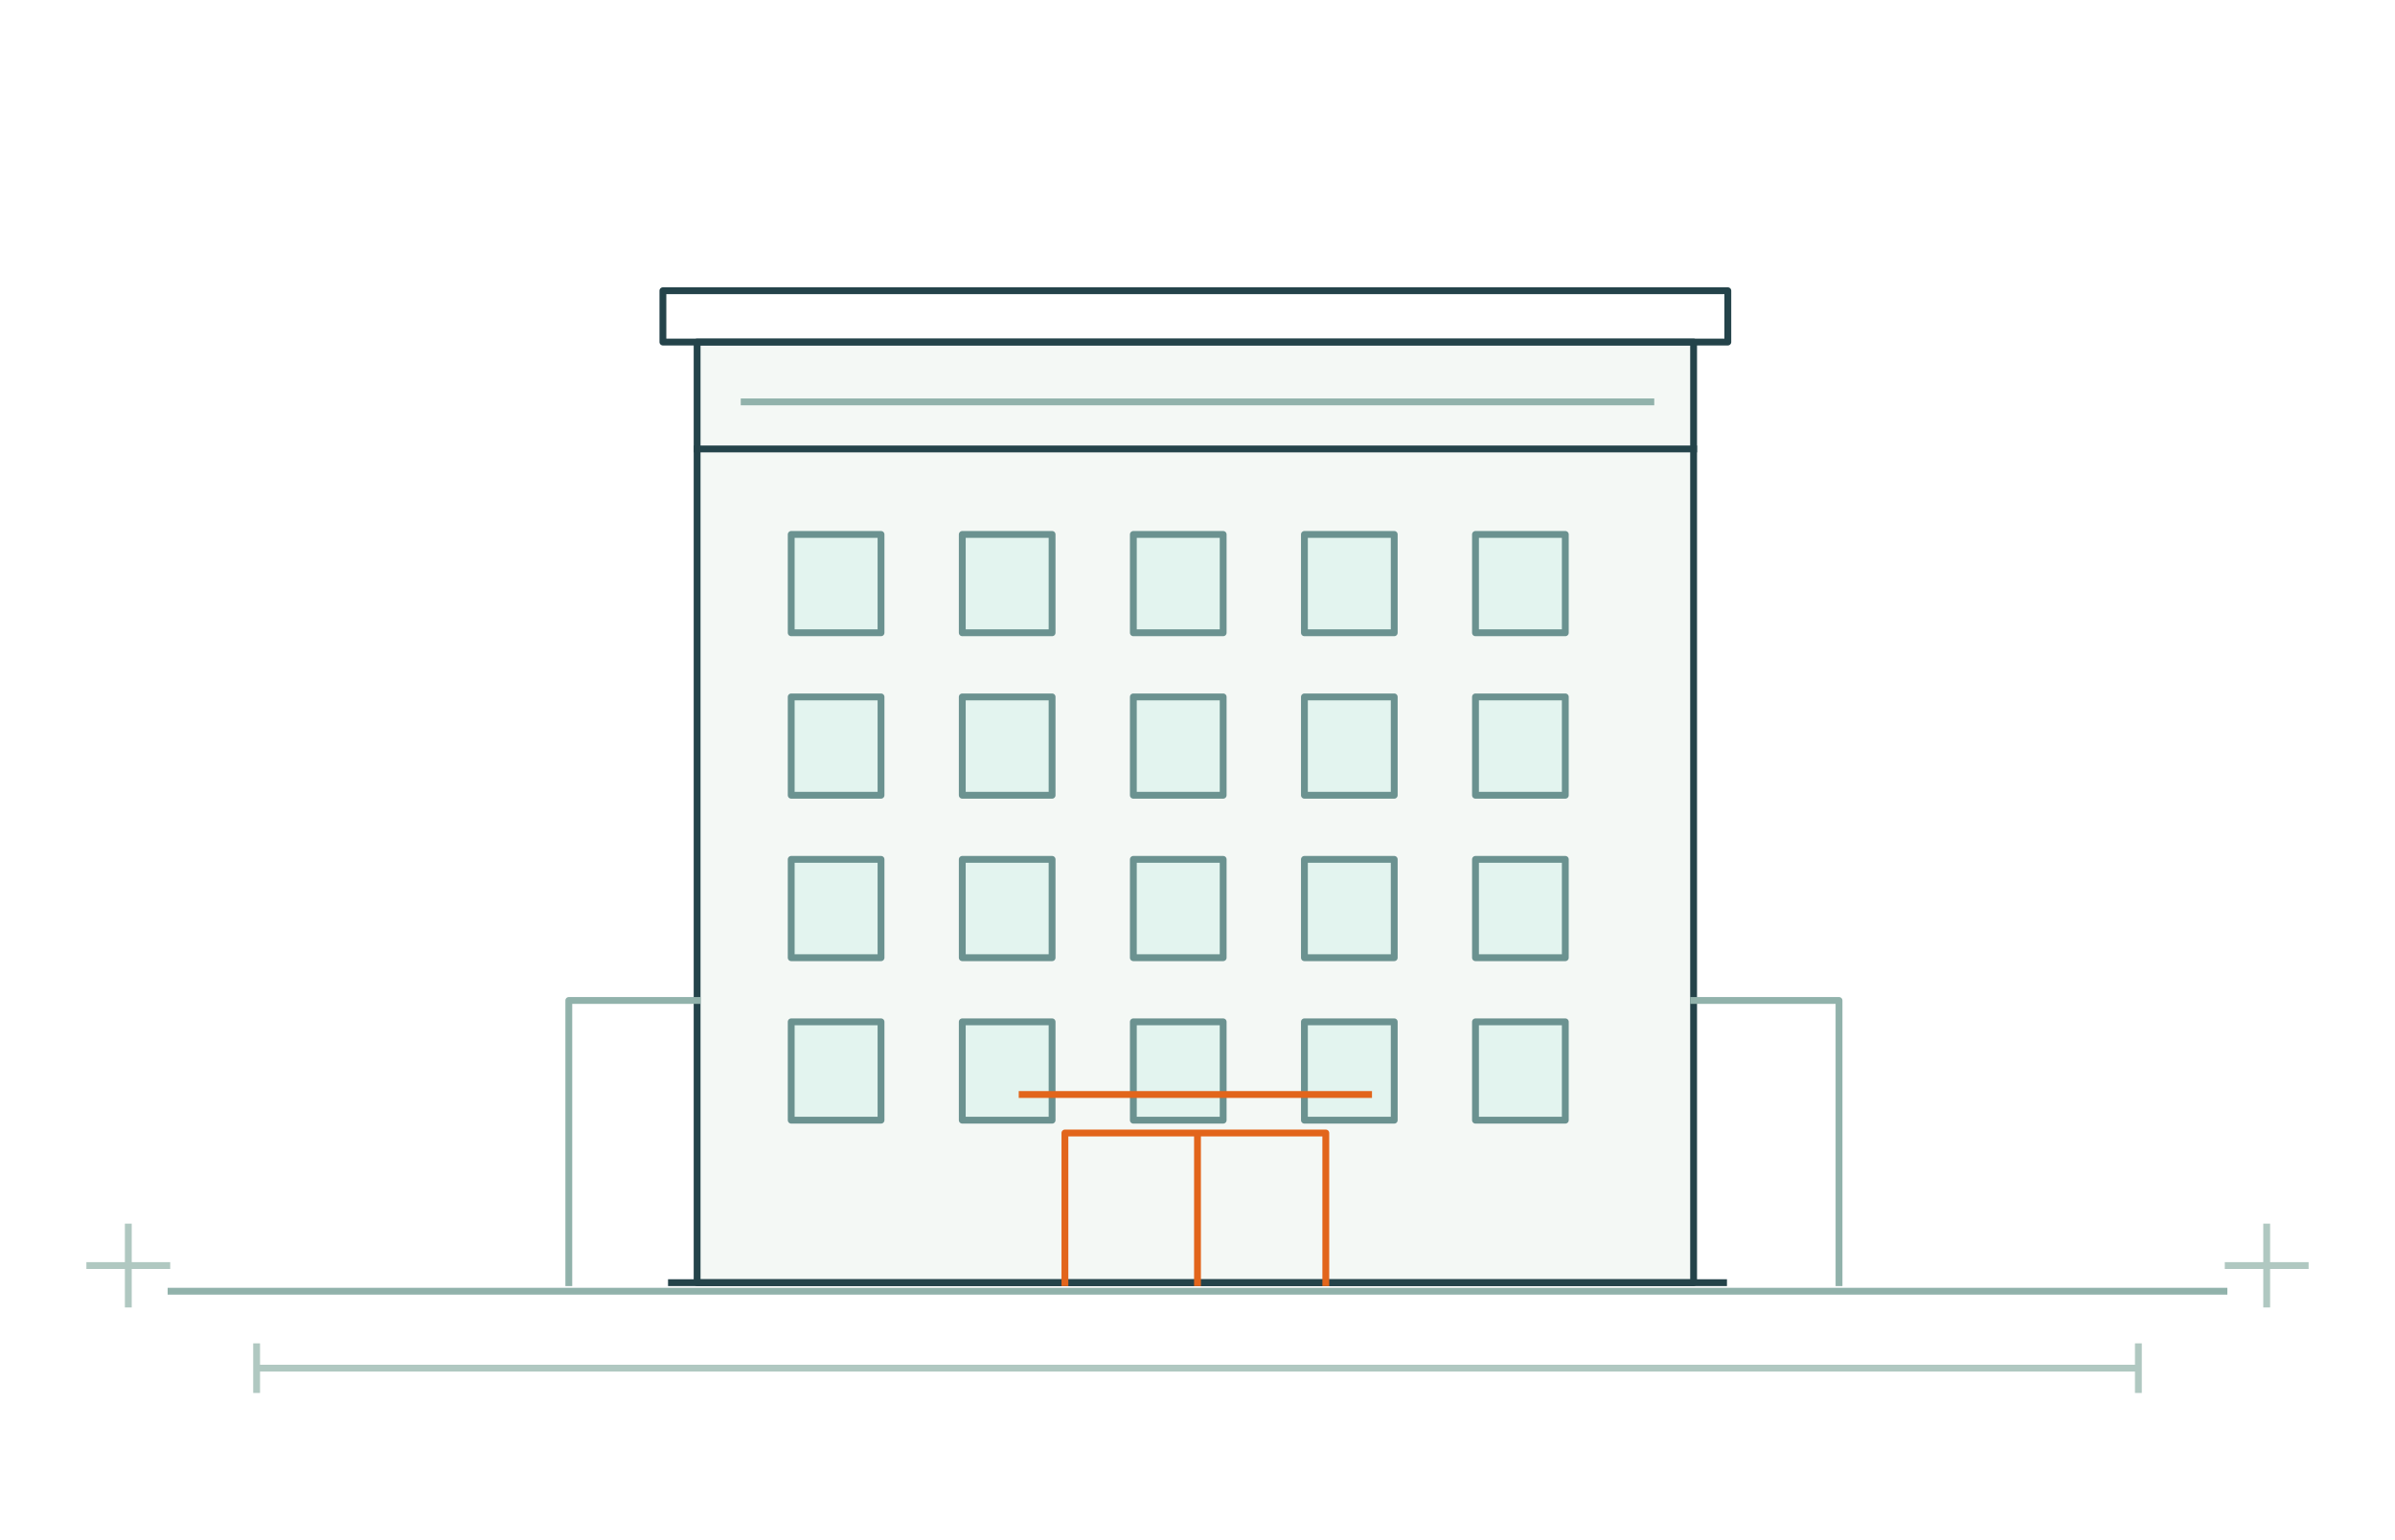
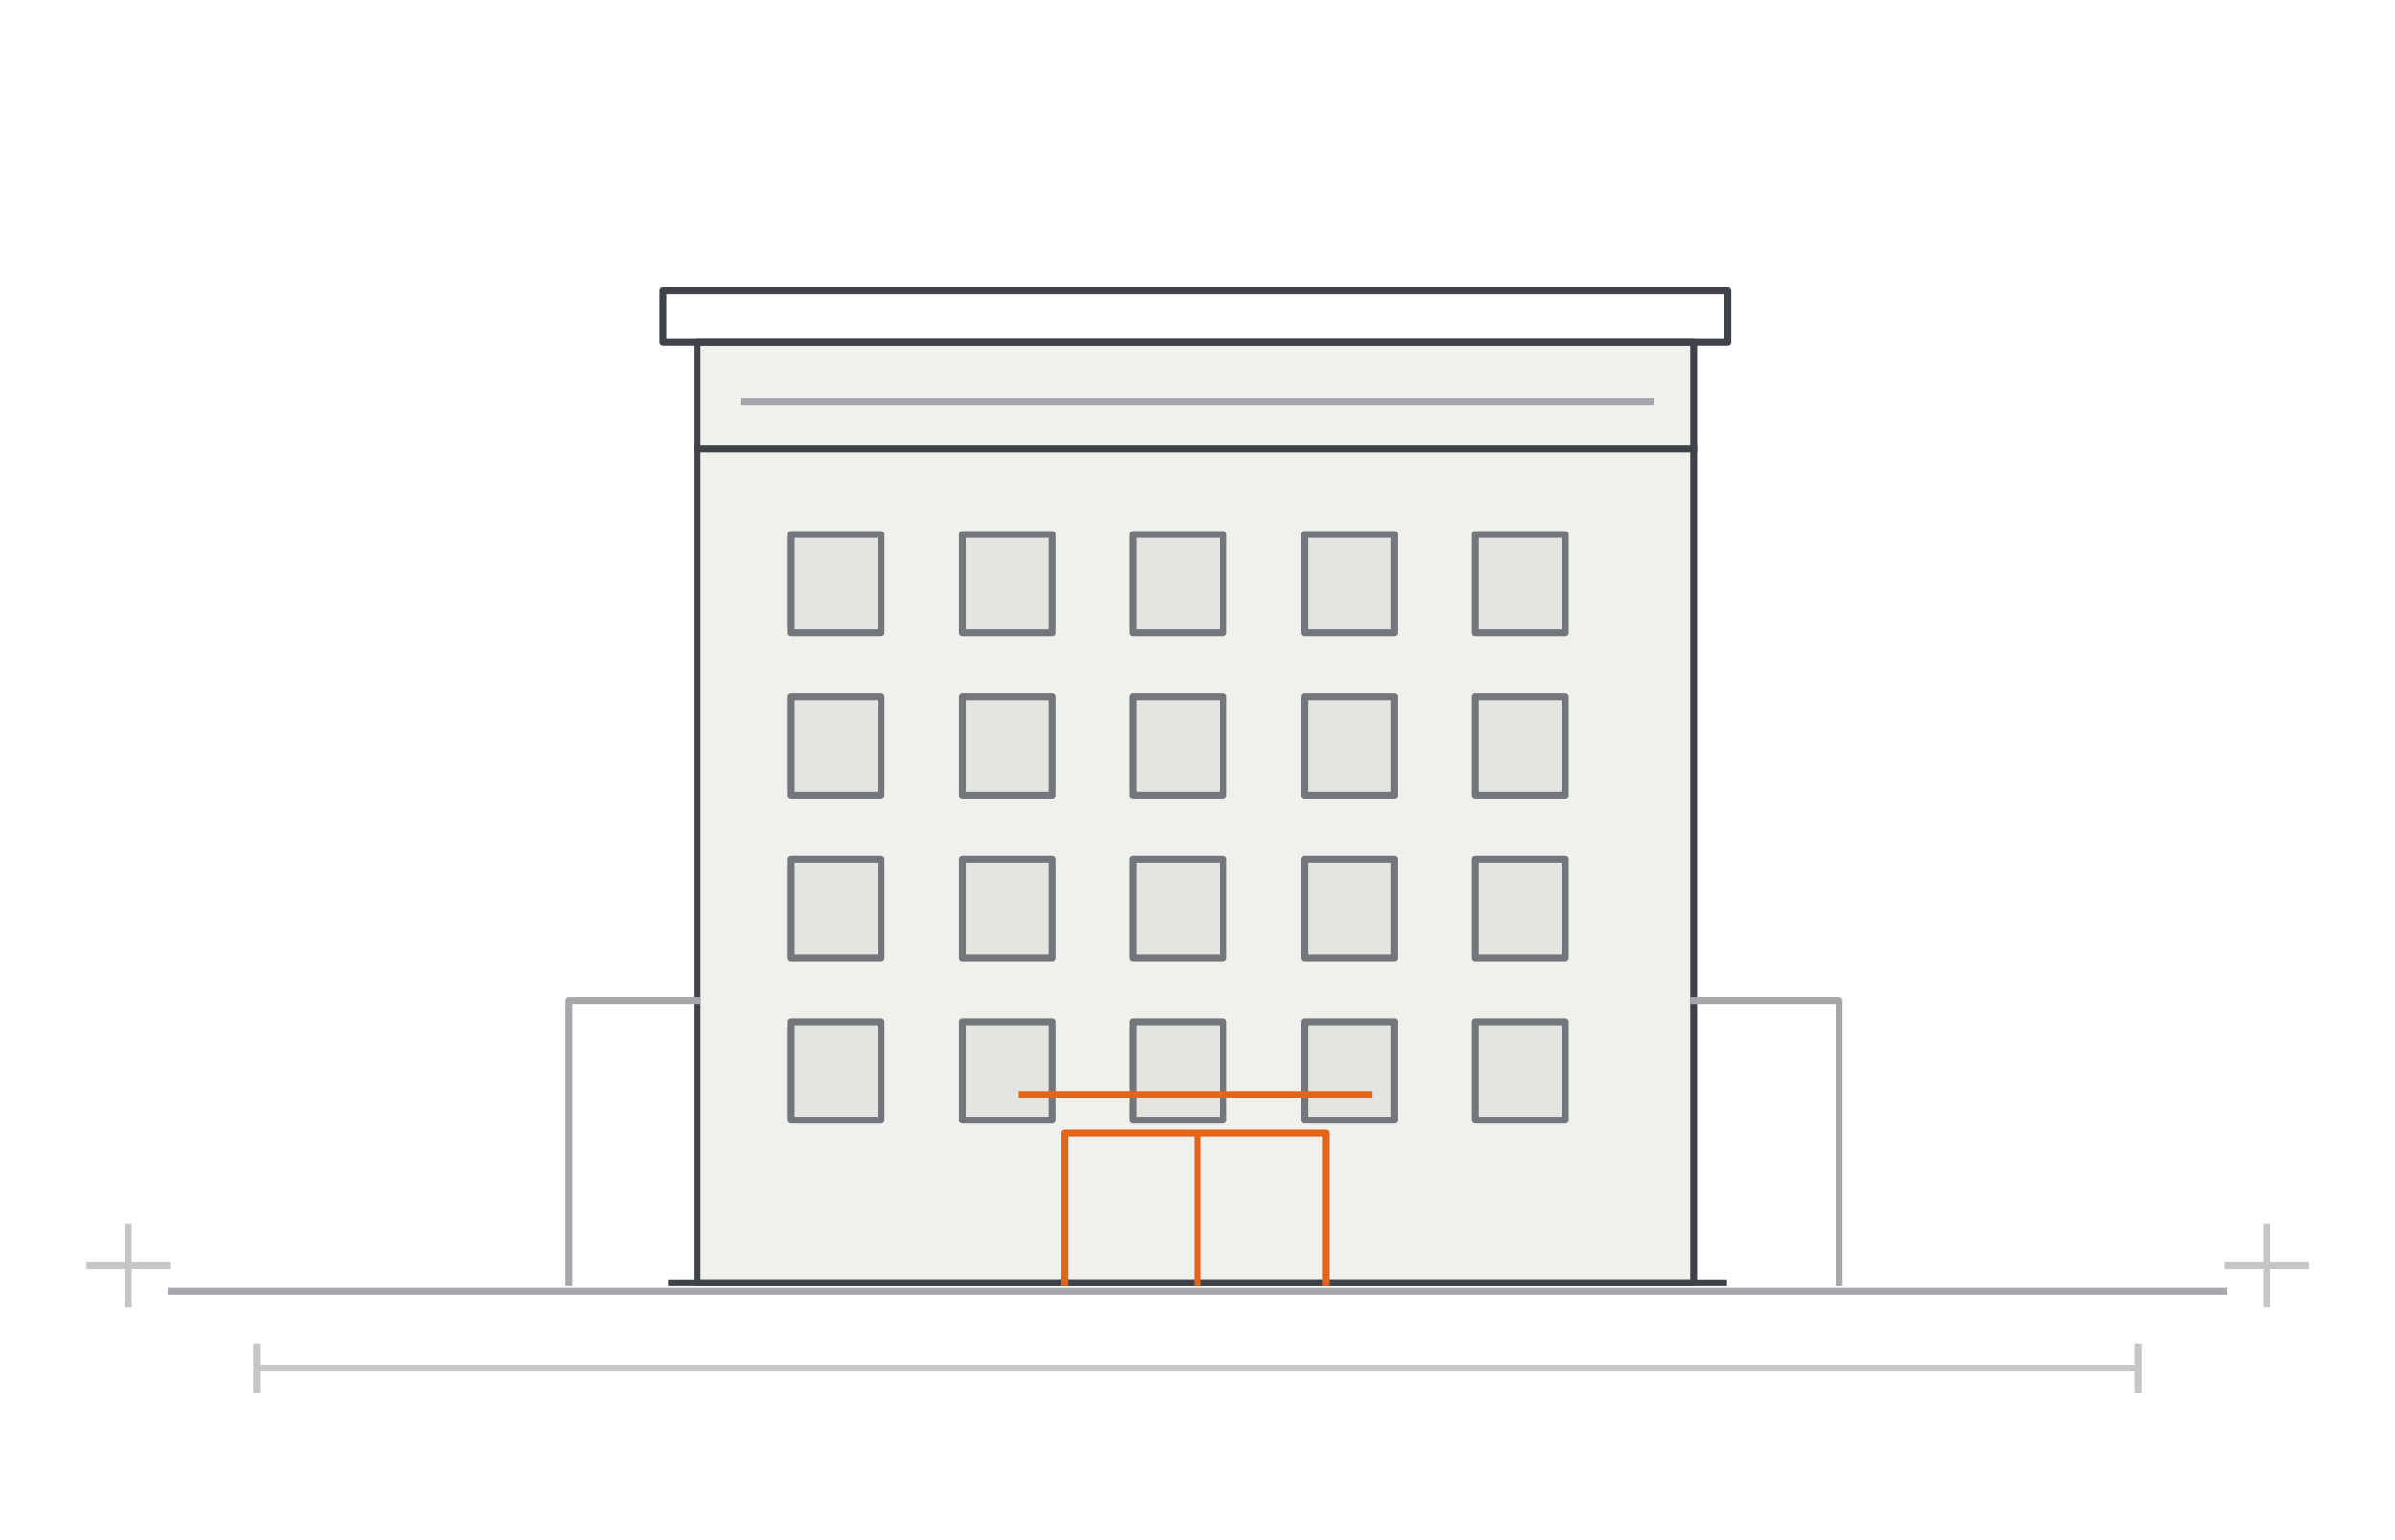
<svg xmlns="http://www.w3.org/2000/svg" width="560" height="360" viewBox="0 0 560 360">
-   <g fill="none" stroke="#24434a" stroke-width="1.6" stroke-linejoin="round" stroke-linecap="square">
-     <path d="M163 300V80H396V300Z" fill="#f4f8f5" />
+   <g fill="none" stroke="#3f4248" stroke-width="1.6" stroke-linejoin="round" stroke-linecap="square">
+     <path d="M163 300V80H396V300Z" fill="#f0f0ed" />
    <path d="M155 80H404V68H155ZM163 105H396M157 300H403" />
-     <rect x="185" y="125" width="21" height="23" fill="#e3f4ef" stroke="#6b9290" />
-     <rect x="225" y="125" width="21" height="23" fill="#e3f4ef" stroke="#6b9290" />
-     <rect x="265" y="125" width="21" height="23" fill="#e3f4ef" stroke="#6b9290" />
-     <rect x="305" y="125" width="21" height="23" fill="#e3f4ef" stroke="#6b9290" />
-     <rect x="345" y="125" width="21" height="23" fill="#e3f4ef" stroke="#6b9290" />
-     <rect x="185" y="163" width="21" height="23" fill="#e3f4ef" stroke="#6b9290" />
-     <rect x="225" y="163" width="21" height="23" fill="#e3f4ef" stroke="#6b9290" />
-     <rect x="265" y="163" width="21" height="23" fill="#e3f4ef" stroke="#6b9290" />
-     <rect x="305" y="163" width="21" height="23" fill="#e3f4ef" stroke="#6b9290" />
-     <rect x="345" y="163" width="21" height="23" fill="#e3f4ef" stroke="#6b9290" />
-     <rect x="185" y="201" width="21" height="23" fill="#e3f4ef" stroke="#6b9290" />
-     <rect x="225" y="201" width="21" height="23" fill="#e3f4ef" stroke="#6b9290" />
-     <rect x="265" y="201" width="21" height="23" fill="#e3f4ef" stroke="#6b9290" />
-     <rect x="305" y="201" width="21" height="23" fill="#e3f4ef" stroke="#6b9290" />
-     <rect x="345" y="201" width="21" height="23" fill="#e3f4ef" stroke="#6b9290" />
-     <rect x="185" y="239" width="21" height="23" fill="#e3f4ef" stroke="#6b9290" />
-     <rect x="225" y="239" width="21" height="23" fill="#e3f4ef" stroke="#6b9290" />
-     <rect x="265" y="239" width="21" height="23" fill="#e3f4ef" stroke="#6b9290" />
-     <rect x="305" y="239" width="21" height="23" fill="#e3f4ef" stroke="#6b9290" />
-     <rect x="345" y="239" width="21" height="23" fill="#e3f4ef" stroke="#6b9290" />
+     <rect x="185" y="125" width="21" height="23" fill="#e4e4e1" stroke="#73767b" />
+     <rect x="225" y="125" width="21" height="23" fill="#e4e4e1" stroke="#73767b" />
+     <rect x="265" y="125" width="21" height="23" fill="#e4e4e1" stroke="#73767b" />
+     <rect x="305" y="125" width="21" height="23" fill="#e4e4e1" stroke="#73767b" />
+     <rect x="345" y="125" width="21" height="23" fill="#e4e4e1" stroke="#73767b" />
+     <rect x="185" y="163" width="21" height="23" fill="#e4e4e1" stroke="#73767b" />
+     <rect x="225" y="163" width="21" height="23" fill="#e4e4e1" stroke="#73767b" />
+     <rect x="265" y="163" width="21" height="23" fill="#e4e4e1" stroke="#73767b" />
+     <rect x="305" y="163" width="21" height="23" fill="#e4e4e1" stroke="#73767b" />
+     <rect x="345" y="163" width="21" height="23" fill="#e4e4e1" stroke="#73767b" />
+     <rect x="185" y="201" width="21" height="23" fill="#e4e4e1" stroke="#73767b" />
+     <rect x="225" y="201" width="21" height="23" fill="#e4e4e1" stroke="#73767b" />
+     <rect x="265" y="201" width="21" height="23" fill="#e4e4e1" stroke="#73767b" />
+     <rect x="305" y="201" width="21" height="23" fill="#e4e4e1" stroke="#73767b" />
+     <rect x="345" y="201" width="21" height="23" fill="#e4e4e1" stroke="#73767b" />
+     <rect x="185" y="239" width="21" height="23" fill="#e4e4e1" stroke="#73767b" />
+     <rect x="225" y="239" width="21" height="23" fill="#e4e4e1" stroke="#73767b" />
+     <rect x="265" y="239" width="21" height="23" fill="#e4e4e1" stroke="#73767b" />
+     <rect x="305" y="239" width="21" height="23" fill="#e4e4e1" stroke="#73767b" />
+     <rect x="345" y="239" width="21" height="23" fill="#e4e4e1" stroke="#73767b" />
    <path d="M249 300V265H310V300M280 265V300M239 256H320" stroke="#e2651b" />
-     <path d="M133 300V234H163M396 234H430V300M174 94H386" stroke="#91b2ab" />
-     <path d="M40 302H520" stroke="#91b2ab" />
-     <path d="M60 315V325M500 315V325M60 320H500" stroke="#b0c8c1" />
-     <path d="M30 287V305M21 296H39M530 287V305M521 296H539" stroke="#b0c8c1" />
+     <path d="M133 300V234H163M396 234H430V300M174 94H386" stroke="#a5a7aa" />
+     <path d="M40 302H520" stroke="#a5a7aa" />
+     <path d="M60 315V325M500 315V325M60 320H500" stroke="#c5c7c4" />
+     <path d="M30 287V305M21 296H39M530 287V305M521 296H539" stroke="#c5c7c4" />
  </g>
</svg>
